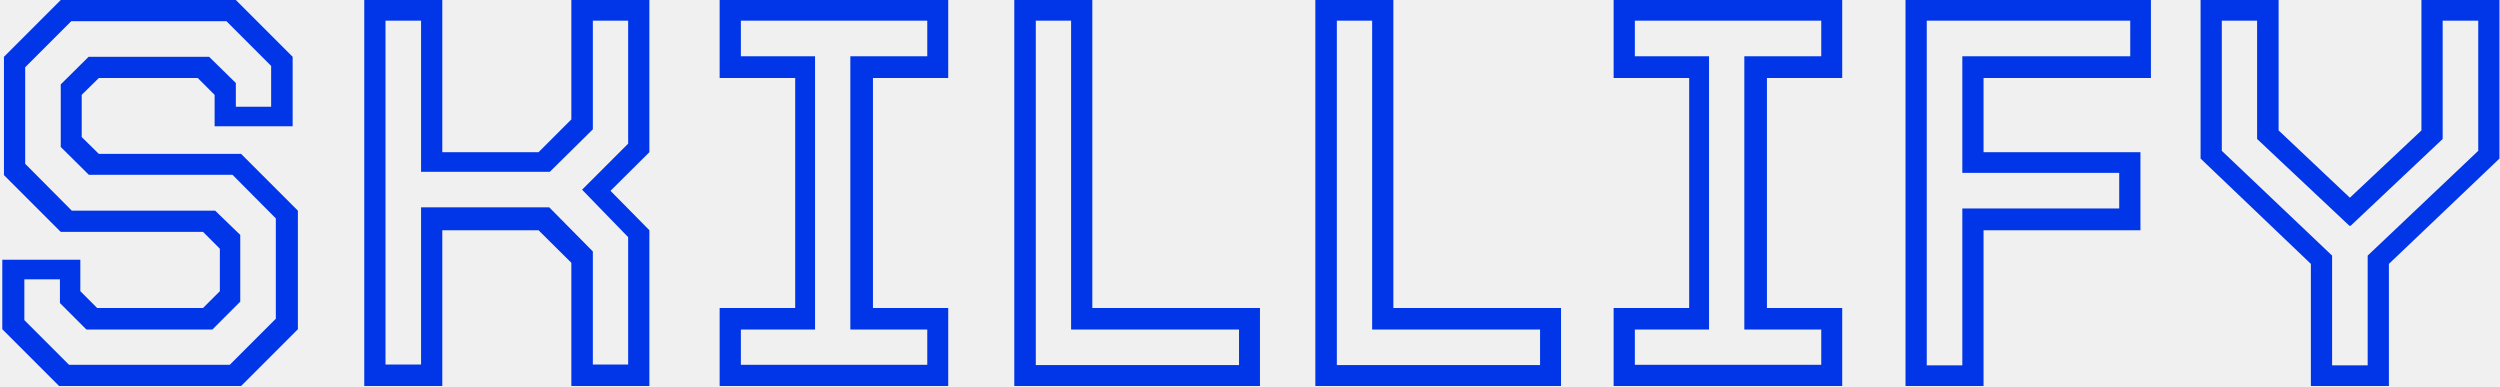
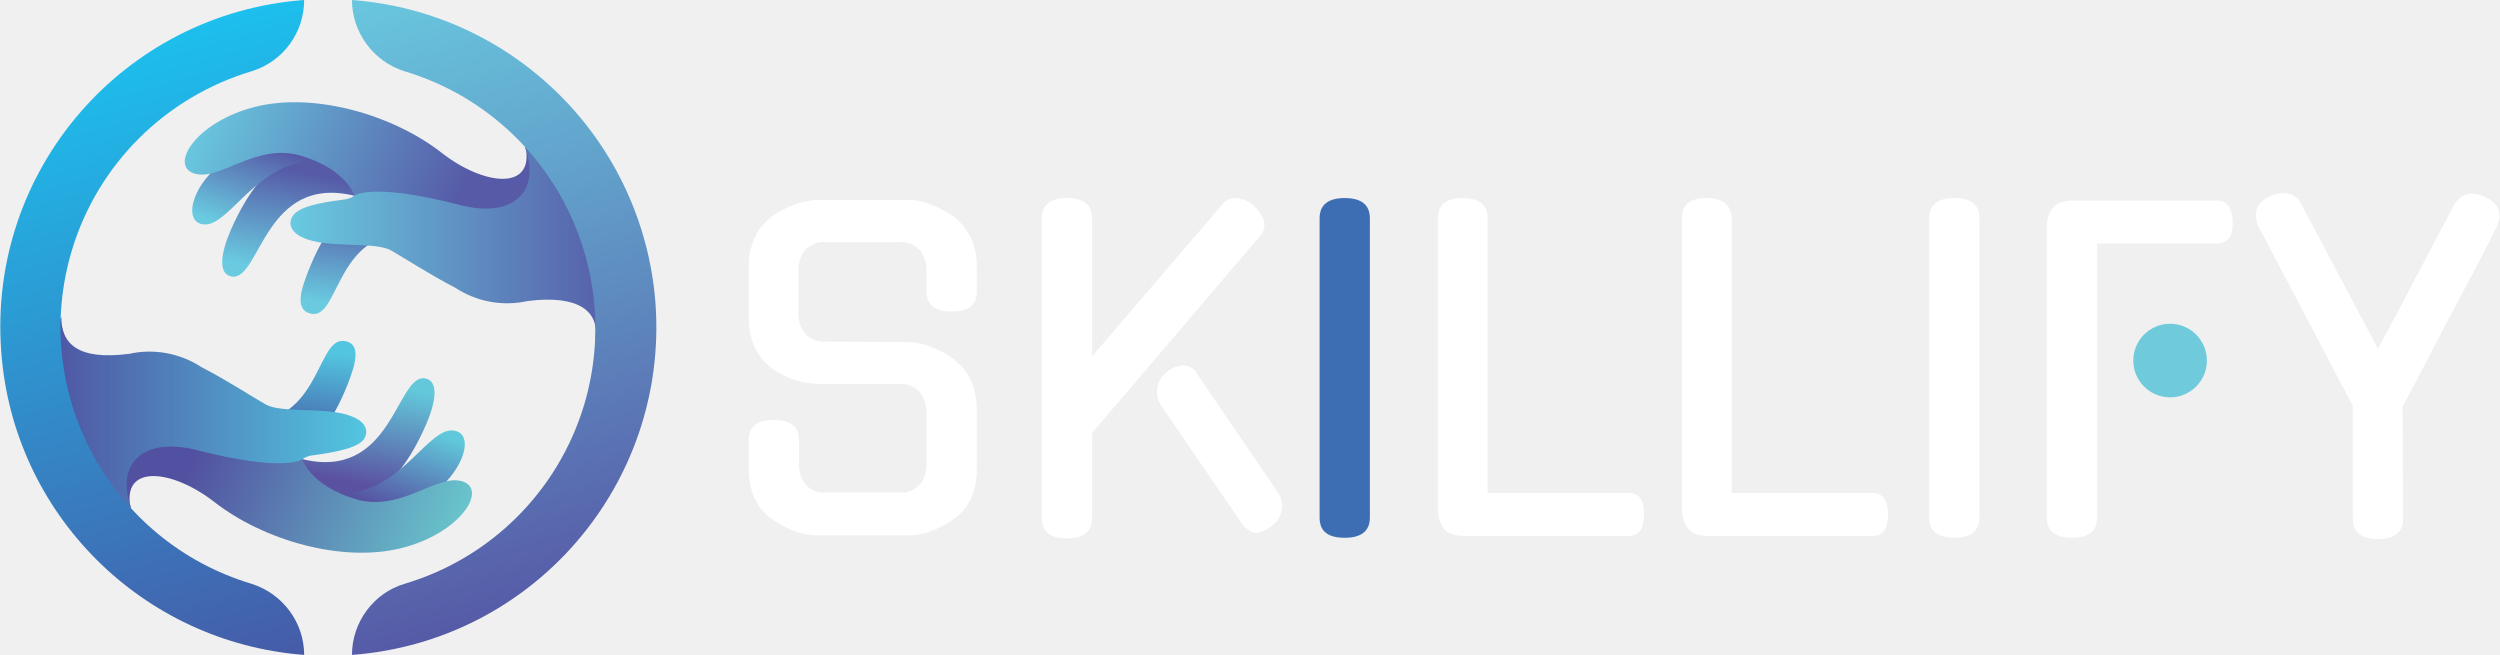
- <svg xmlns="http://www.w3.org/2000/svg" width="680" height="105" viewBox="0 0 680 105" fill="none">
-   <path d="M16.075 105L0.625 89.55V70.65H21.85V79.2L26.425 83.775H55.225L59.8 79.2V67.65L55.225 63.075H16.525L1.075 47.625V15.45L16.525 -7.15256e-06H64.15L79.6 15.45V34.35H58.375V25.8L53.8 21.225H26.875L22.225 25.8V37.275L26.875 41.85H65.575L81.025 57.3V89.55L65.575 105H16.075ZM18.775 99.225H62.5L75.025 86.7V59.4L63.25 47.55H24.175L16.525 39.975V22.95L24.1 15.45H56.875L64.15 22.575V29.025H73.75V17.925L61.6 5.775H19.375L6.85 18.3V44.55L19.525 57.3H58.525L65.35 63.9V82.05L57.775 89.625H23.5L16.3 82.425V75.975H6.625V87.075L18.775 99.225ZM99.08 105V-7.15256e-06H120.305V41.4H146.48L155.405 32.475V-7.15256e-06H176.63V41.4L166.055 51.9L176.63 62.625V105H155.405V71.475L146.48 62.625H120.305V105H99.08ZM104.855 99.15H114.53V56.4H149.405L161.255 68.4V99.15H170.855V64.5L158.33 51.6L170.855 39.075V5.625H161.255V35.175L149.555 46.725H114.53V5.625H104.855V99.15ZM195.742 105V83.775H216.292V21.225H195.742V-7.15256e-06H257.917V21.225H237.442V83.775H257.917V105H195.742ZM201.517 99.225H252.217V89.625H231.292V15.3H252.217V5.625H201.517V15.3H221.692V89.625H201.517V99.225ZM275.887 105V-7.15256e-06H297.112V83.775H342.712V105H275.887ZM281.737 99.3H337.012V89.625H291.337V5.625H281.737V99.3ZM357.771 105V-7.15256e-06H378.996V83.775H424.596V105H357.771ZM363.621 99.3H418.896V89.625H373.221V5.625H363.621V99.3ZM438.906 105V83.775H459.456V21.225H438.906V-7.15256e-06H501.081V21.225H480.606V83.775H501.081V105H438.906ZM444.681 99.225H495.381V89.625H474.456V15.3H495.381V5.625H444.681V15.3H464.856V89.625H444.681V99.225ZM518.301 105V-7.15256e-06H585.051V21.225H539.526V41.4H582.201V62.625H539.526V105H518.301ZM524.076 99.375H533.751V56.7H576.426V47.025H533.751V15.3H579.426V5.625H524.076V99.375ZM628.557 105V71.775L598.557 43.125V-7.15256e-06H619.782V35.475L639.882 54.45H638.457L658.632 35.475V-7.15256e-06H679.857V43.125L649.782 71.775V105H628.557ZM634.332 99.375H644.007V69.525L674.082 41.025V5.625H664.407V37.8L639.357 61.425H639.057L613.932 37.8V5.625H604.332V41.025L634.332 69.525V99.375Z" fill="#0036E8" />
+ <svg xmlns="http://www.w3.org/2000/svg" version="1.1" id="Layer_1" x="0px" y="0px" viewBox="0 0 407.7 106.8" style="enable-background:new 0 0 407.7 106.8;" xml:space="preserve">
+   <style type="text/css">
+ 	.st0{fill:url(#SVGID_1_);}
+ 	.st1{fill:url(#SVGID_2_);}
+ 	.st2{fill:url(#SVGID_3_);}
+ 	.st3{fill:url(#SVGID_4_);}
+ 	.st4{fill:url(#SVGID_5_);}
+ 	.st5{fill:url(#SVGID_6_);}
+ 	.st6{fill:url(#SVGID_7_);}
+ 	.st7{fill:url(#SVGID_8_);}
+ 	.st8{fill:url(#SVGID_9_);}
+ 	.st9{fill:url(#SVGID_10_);}
+ 	.st10{fill:url(#SVGID_11_);}
+ 	.st11{fill:url(#SVGID_12_);}
+ 	.st12{fill:#FFFFFF;}
+ 	.st13{fill:#3D6EB4;}
+ 	.st14{fill:#6FCBDC;}
+ </style>
+   <g id="Layer_2_1_">
+     <g id="OBJECTS">
+       <linearGradient id="SVGID_1_" gradientUnits="userSpaceOnUse" x1="47.621" y1="40.253" x2="43.891" y2="24.063" gradientTransform="matrix(0.9995 -3.088741e-02 -3.088741e-02 -0.9995 12.7609 103.79)">
+         <stop offset="0" style="stop-color:#62C8DA" />
+         <stop offset="1" style="stop-color:#5B51A1" />
+       </linearGradient>
+       <path class="st0" d="M58,81.7c0,0,6.1-0.1,11.5-12.5c1.6-3.7,2.1-7.1-0.2-7.5c-4.7-0.7-5.3,17-20.3,13.1    c-10.6,1.1-1.1,4.2-0.3,4.4s5.8,4.1,5.8,4.1L58,81.7z" />
+       <linearGradient id="SVGID_2_" gradientUnits="userSpaceOnUse" x1="12.472" y1="37.347" x2="8.972" y2="22.177" gradientTransform="matrix(0.9958 -9.115401e-02 -9.115401e-02 -0.9958 37.1697 94.7322)">
+         <stop offset="0" style="stop-color:#52C6E0" />
+         <stop offset="1" style="stop-color:#4759A6" />
+       </linearGradient>
+       <path class="st1" d="M46.4,74.7c0,0,6.1-0.5,10.7-13.1c1.4-3.8,1.2-5.8-1.1-6c-4.7-0.4-3.8,15.8-19,12.8c-10.5,1.7-0.8,4.3,0,4.4    s6,3.7,6,3.7L46.4,74.7z" />
+       <linearGradient id="SVGID_3_" gradientUnits="userSpaceOnUse" x1="109.866" y1="63.154" x2="106.586" y2="48.914" gradientTransform="matrix(0.99 0.12 0.12 -0.99 -50.86 117.93)">
+         <stop offset="0" style="stop-color:#60C8DB" />
+         <stop offset="1" style="stop-color:#5651A1" />
+       </linearGradient>
+       <path class="st2" d="M64.7,82.2c0,0,4.1,1.4,8.8-4.5c2.5-3.1,3.2-6.7,0.9-7.4c-4.5-1.4-8.9,10.7-19.5,10.2s-4.2,3.6-3.5,3.9    s8.8,1,8.8,1L64.7,82.2z" />
+       <linearGradient id="SVGID_4_" gradientUnits="userSpaceOnUse" x1="31.807" y1="33.617" x2="74.127" y2="16.427" gradientTransform="matrix(1 0 0 -1 0 108)">
+         <stop offset="0" style="stop-color:#5251A1" />
+         <stop offset="1" style="stop-color:#69C8CD" />
+       </linearGradient>
+       <path class="st3" d="M49.3,74.9c0,0,1.3,4.3,8.7,6.5s13.2-4.2,17.4-2.9s-0.3,8.5-10,10.9S43,88.1,35,81.9    c-6.9-5.4-15.2-6.3-13.7,1c-4.5,1.3-6-6-6-6.4v-5l6.5-3.5l9.3,1.4l11.7,3.9L49.3,74.9z" />
+       <linearGradient id="SVGID_5_" gradientUnits="userSpaceOnUse" x1="5.662" y1="40.665" x2="59.742" y2="40.665" gradientTransform="matrix(1 0 0 -1 0 108)">
+         <stop offset="0" style="stop-color:#4F4FA0" />
+         <stop offset="1" style="stop-color:#52C6E0" />
+       </linearGradient>
+       <path class="st4" d="M49.3,74.9c0.4-0.3,0.9-0.5,1.4-0.6c2.1-0.3,7.1-0.9,8.5-2.5c1-1.2,0.9-3.3-3.1-4.3s-10.2-0.2-12.7-1.5    c-1.8-1-6.4-4-10.5-6.1c-3.5-2.3-7.8-3.1-11.8-2.2c-8.5,1.1-11.1-1.7-11.1-6l-4.3,8l2.7,11.4c0,0,5.7,3.4,6.8,6.1    c2-0.2,4.6,5.3,6.2,5.6C18.8,76,23,71.1,32.1,73.4C46.5,77.1,49.3,74.9,49.3,74.9z" />
+       <linearGradient id="SVGID_6_" gradientUnits="userSpaceOnUse" x1="-299.31" y1="792.287" x2="-303.04" y2="776.097" gradientTransform="matrix(-0.9995 3.088749e-02 3.088749e-02 0.9995 -275.7009 -737.96)">
+         <stop offset="0" style="stop-color:#69CAE0" />
+         <stop offset="1" style="stop-color:#565AA7" />
+       </linearGradient>
+       <path class="st5" d="M49.1,25.1c0,0-6.1,0.1-11.5,12.5c-1.6,3.7-2.1,7.1,0.2,7.5c4.7,0.7,5.3-17,20.3-13.1    c10.6-1.1,1.1-4.2,0.3-4.4s-5.7-4.1-5.7-4.1L49.1,25.1z" />
+       <linearGradient id="SVGID_7_" gradientUnits="userSpaceOnUse" x1="-288.408" y1="808.945" x2="-291.898" y2="793.775" gradientTransform="matrix(-0.9958 9.115393e-02 9.115393e-02 0.9958 -300.0996 -728.8922)">
+         <stop offset="0" style="stop-color:#69CAE0" />
+         <stop offset="1" style="stop-color:#565AA7" />
+       </linearGradient>
+       <path class="st6" d="M60.6,32.1c0,0-6.1,0.5-10.7,13.1c-1.4,3.7-1.2,5.7,1.1,6c4.7,0.4,3.8-15.8,19-12.8c10.5-1.7,0.8-4.3,0-4.4    s-6-3.7-6-3.7L60.6,32.1z" />
+       <linearGradient id="SVGID_8_" gradientUnits="userSpaceOnUse" x1="-347.818" y1="756.295" x2="-351.098" y2="742.055" gradientTransform="matrix(-0.99 -0.12 -0.12 0.99 -212.08 -752.09)">
+         <stop offset="0" style="stop-color:#69CAE0" />
+         <stop offset="1" style="stop-color:#565AA7" />
+       </linearGradient>
+       <path class="st7" d="M42.4,24.6c0,0-4.1-1.4-8.8,4.5c-2.5,3.1-3.1,6.7-0.9,7.4c4.5,1.4,8.9-10.8,19.5-10.2s4.2-3.6,3.5-3.9    s-8.8-1-8.8-1L42.4,24.6z" />
+       <linearGradient id="SVGID_9_" gradientUnits="userSpaceOnUse" x1="-338.427" y1="773.979" x2="-296.107" y2="756.779" gradientTransform="matrix(-1 0 0 1 -262.93 -742.16)">
+         <stop offset="0" style="stop-color:#565AA7" />
+         <stop offset="1" style="stop-color:#69CAE0" />
+       </linearGradient>
+       <path class="st8" d="M57.8,31.9c0,0-1.3-4.3-8.7-6.5s-13.2,4.2-17.4,2.9s0.3-8.5,10-10.9s22.5,1.4,30.3,7.5    c6.9,5.4,15.2,6.3,13.7-1s6,6,6,6.4v4.9l-6.5,3.5L76,37.2l-11.8-3.9L57.8,31.9z" />
+       <linearGradient id="SVGID_10_" gradientUnits="userSpaceOnUse" x1="-364.342" y1="782.206" x2="-310.298" y2="782.206" gradientTransform="matrix(-1 0 0 1 -262.93 -742.16)">
+         <stop offset="0" style="stop-color:#565AA7" />
+         <stop offset="1" style="stop-color:#69CAE0" />
+       </linearGradient>
+       <path class="st9" d="M57.8,31.9c-0.4,0.3-0.9,0.5-1.4,0.6c-2.1,0.3-7.1,0.8-8.5,2.5c-1,1.2-0.9,3.3,3.1,4.3s10.2,0.2,12.7,1.5    c1.8,1,6.4,4,10.5,6.1c3.5,2.3,7.7,3.1,11.8,2.2c8.5-1.1,11.7,1.8,11.1,6c0.9,5.1,4.3-8,4.3-8l-2.8-11.4c0,0-5.7-3.4-6.8-6.1    c-2,0.1-4.6-5.3-6.2-5.6c2.6,6.9-1.6,11.8-10.7,9.4C60.5,29.7,57.8,31.9,57.8,31.9z" />
+       <linearGradient id="SVGID_11_" gradientUnits="userSpaceOnUse" x1="17.692" y1="103.058" x2="46.542" y2="0.208" gradientTransform="matrix(1 0 0 -1 0 108)">
+         <stop offset="0" style="stop-color:#1BC2EF" />
+         <stop offset="1" style="stop-color:#465BA8" />
+       </linearGradient>
+       <path class="st10" d="M49.6,106.8c0-5.3-3.5-10-8.6-11.6C18,88.3,4.8,64,11.7,40.9C15.9,26.8,27,15.8,41.1,11.6    C46.2,10,49.6,5.3,49.6,0l0,0C20.1,2.2-2,27.8,0.2,57.3C2.1,83.8,23.2,104.8,49.6,106.8z" />
+       <linearGradient id="SVGID_12_" gradientUnits="userSpaceOnUse" x1="59.775" y1="111.559" x2="88.635" y2="8.7" gradientTransform="matrix(1 0 0 -1 0 108)">
+         <stop offset="0" style="stop-color:#69CAE0" />
+         <stop offset="1" style="stop-color:#565AA7" />
+       </linearGradient>
+       <path class="st11" d="M57.4,0L57.4,0c0,5.3,3.5,10,8.5,11.6c23.1,6.9,36.2,31.2,29.4,54.3C91.1,80,80.1,91,66,95.2    c-5.1,1.5-8.6,6.3-8.6,11.6l0,0c29.5-2.2,51.6-27.8,49.5-57.3C104.9,23,83.9,2,57.4,0z" />
+     </g>
+     <g id="Text">
+       <path class="st12" d="M148.2,55.8c1.3,0,2.5,0.3,3.7,0.8c1.3,0.5,2.6,1.2,3.7,2h-0.1c1.2,0.9,2.2,2,2.8,3.4c0.7,1.5,1,3.2,1,4.9    v9.4c0,3.7-1.2,6.5-3.7,8.3c-1.1,0.8-2.4,1.5-3.7,2c-1.2,0.5-2.4,0.7-3.7,0.7h-15c-1.3,0-2.5-0.3-3.7-0.7c-1.3-0.5-2.5-1.2-3.7-2    c-2.5-1.8-3.7-4.6-3.7-8.3v-4.6c0-2.2,1.4-3.2,4.1-3.2c2.8,0,4.1,1.1,4.1,3.2v4c0,1.2,0.3,2.3,1,3.2c0.9,1.1,2.2,1.6,3.6,1.4h11.6    c1.4,0.2,2.7-0.4,3.6-1.4c0.7-0.9,1-2.1,1-3.2v-8.4c0-1.1-0.3-2.3-1-3.2c-0.9-1.1-2.2-1.6-3.6-1.5h-13.3c-2.7-0.1-5.2-1-7.4-2.6    c-2.5-1.9-3.7-4.7-3.7-8.3v-8.2c0-1.7,0.3-3.3,1-4.8c0.6-1.4,1.6-2.5,2.8-3.4h-0.1c1.2-0.8,2.4-1.4,3.7-1.9    c1.2-0.5,2.4-0.7,3.7-0.8h15c1.3,0,2.5,0.3,3.7,0.8c1.3,0.5,2.5,1.2,3.7,1.9h-0.1c1.2,0.9,2.1,2.1,2.8,3.4c0.7,1.5,1,3.2,1,4.8    v4.1c0,2.2-1.4,3.2-4.1,3.2s-4.1-1.1-4.1-3.2v-3.5c0-1.1-0.3-2.2-1-3.2c-0.9-1-2.2-1.6-3.6-1.4h-11.7c-1.4-0.2-2.7,0.4-3.6,1.4    c-0.7,0.9-1,2-1,3.2v7c0,1.1,0.3,2.3,1,3.2c0.9,1,2.2,1.6,3.6,1.4L148.2,55.8z" />
+       <path class="st12" d="M199.2,33.5c0.5-0.8,1.4-1.2,2.3-1.2c1.1,0.1,2.2,0.5,3,1.3c0.5,0.5,0.9,0.9,1.2,1.5c0.3,0.4,0.5,1,0.5,1.5    c0,0.8-0.3,1.6-0.9,2.1l-9.2,10.8l-18,21.1v13.9c0,2.2-1.4,3.3-4.1,3.3c-2.7,0-4.1-1.1-4.1-3.3V35.6c0-2.2,1.4-3.3,4.1-3.3    s4.1,1.1,4.1,3.3v22.5L199.2,33.5z M189.4,66.2c-0.5-0.7-0.7-1.5-0.7-2.3c0-1.3,0.6-2.6,1.7-3.3h-0.1c0.8-0.6,1.8-1,2.8-1    c1,0.1,1.8,0.6,2.2,1.5l13.3,19.5l-0.1-0.1c0.4,0.6,0.6,1.3,0.6,2.1c-0.1,1.3-0.7,2.5-1.8,3.2h0.1c-0.5,0.3-0.9,0.6-1.4,0.8    c-0.4,0.2-0.8,0.3-1.2,0.3c-0.4,0-0.8-0.2-1.1-0.4c-0.4-0.3-0.8-0.6-1.1-1L189.4,66.2z" />
+       <path class="st13" d="M223.4,84.4c0,2.2-1.4,3.3-4.1,3.3c-2.8,0-4.1-1.1-4.1-3.3V35.6c0-2.2,1.4-3.3,4.1-3.3s4.1,1.1,4.1,3.3V84.4    z" />
+       <path class="st12" d="M238.8,87.4c-1.7,0-2.8-0.4-3.4-1.3c-0.6-0.8-0.9-1.9-0.9-2.9V35.6c0-2.2,1.3-3.3,4-3.3s4.1,1.1,4.1,3.3    v44.8h23c1.7,0,2.5,1.1,2.5,3.4s-0.7,3.6-2.5,3.6H238.8z" />
+       <path class="st12" d="M278.7,87.4c-1.7,0-2.9-0.4-3.5-1.3c-0.6-0.9-0.9-1.9-0.9-2.9V35.6c0-2.2,1.3-3.3,4-3.3c2.7,0,4,1.1,4.1,3.3    v44.8h23c1.6,0,2.5,1.1,2.5,3.4s-0.7,3.6-2.5,3.6H278.7z" />
+       <path class="st12" d="M322.8,84.4c0,2.2-1.4,3.3-4.1,3.3s-4.1-1.1-4.1-3.3V35.6c0-2.2,1.4-3.3,4.1-3.3c2.8,0,4.1,1.1,4.1,3.3V84.4    z" />
+       <path class="st12" d="M342,84.4c0,2.2-1.4,3.3-4.1,3.3c-2.7,0-4.1-1.1-4.1-3.3V36.8c0-1,0.3-2,0.9-2.8c0.6-0.8,1.7-1.3,3.4-1.3    h23.4c1.7,0,2.5,1.2,2.6,3.5s-0.8,3.5-2.6,3.5H342V84.4z M359.6,58.9c0,0.8-0.2,1.5-0.5,2.2c-0.3,0.7-0.7,1.3-1.2,1.8    c-0.5,0.5-1.1,0.9-1.8,1.2c-0.7,0.3-1.5,0.5-2.3,0.4c-1.5,0-3-0.6-4-1.7c-2.2-2.3-2.2-5.9,0-8.1c1-1.1,2.5-1.7,4-1.7    c0.8,0,1.6,0.1,2.3,0.4c0.7,0.3,1.3,0.7,1.8,1.2c0.5,0.5,0.9,1.1,1.2,1.8C359.5,57.4,359.6,58.1,359.6,58.9L359.6,58.9z" />
+       <path class="st12" d="M391.9,84.6c0,2.2-1.4,3.3-4.1,3.3c-2.7,0-4.1-1.1-4.1-3.3V66.2l-15.4-29.3c-0.3-0.6-0.4-1.2-0.4-1.9    c0-1.3,0.8-2.3,2.3-3h-0.1c0.8-0.3,1.6-0.5,2.4-0.5c1.2,0,2.3,0.7,2.8,1.8l12.5,23.6c0.9-1.7,1.9-3.6,3-5.6l3.2-6.1l3.2-6.1    c1.1-2,2.1-3.9,3-5.7c0.3-0.5,0.7-0.9,1.2-1.3c0.5-0.3,1-0.5,1.6-0.5c0.8,0,1.6,0.2,2.3,0.5h-0.1c1.6,0.7,2.4,1.7,2.4,3    c0,0.3,0,0.6-0.1,0.9c-0.1,0.3-0.2,0.6-0.3,0.9c-0.4,0.8-0.9,1.8-1.5,3s-1.5,2.9-2.6,5l-4.4,8.3l-6.9,13.2L391.9,84.6z" />
+       <circle class="st14" cx="353.9" cy="58.8" r="6" />
+     </g>
+   </g>
</svg>
